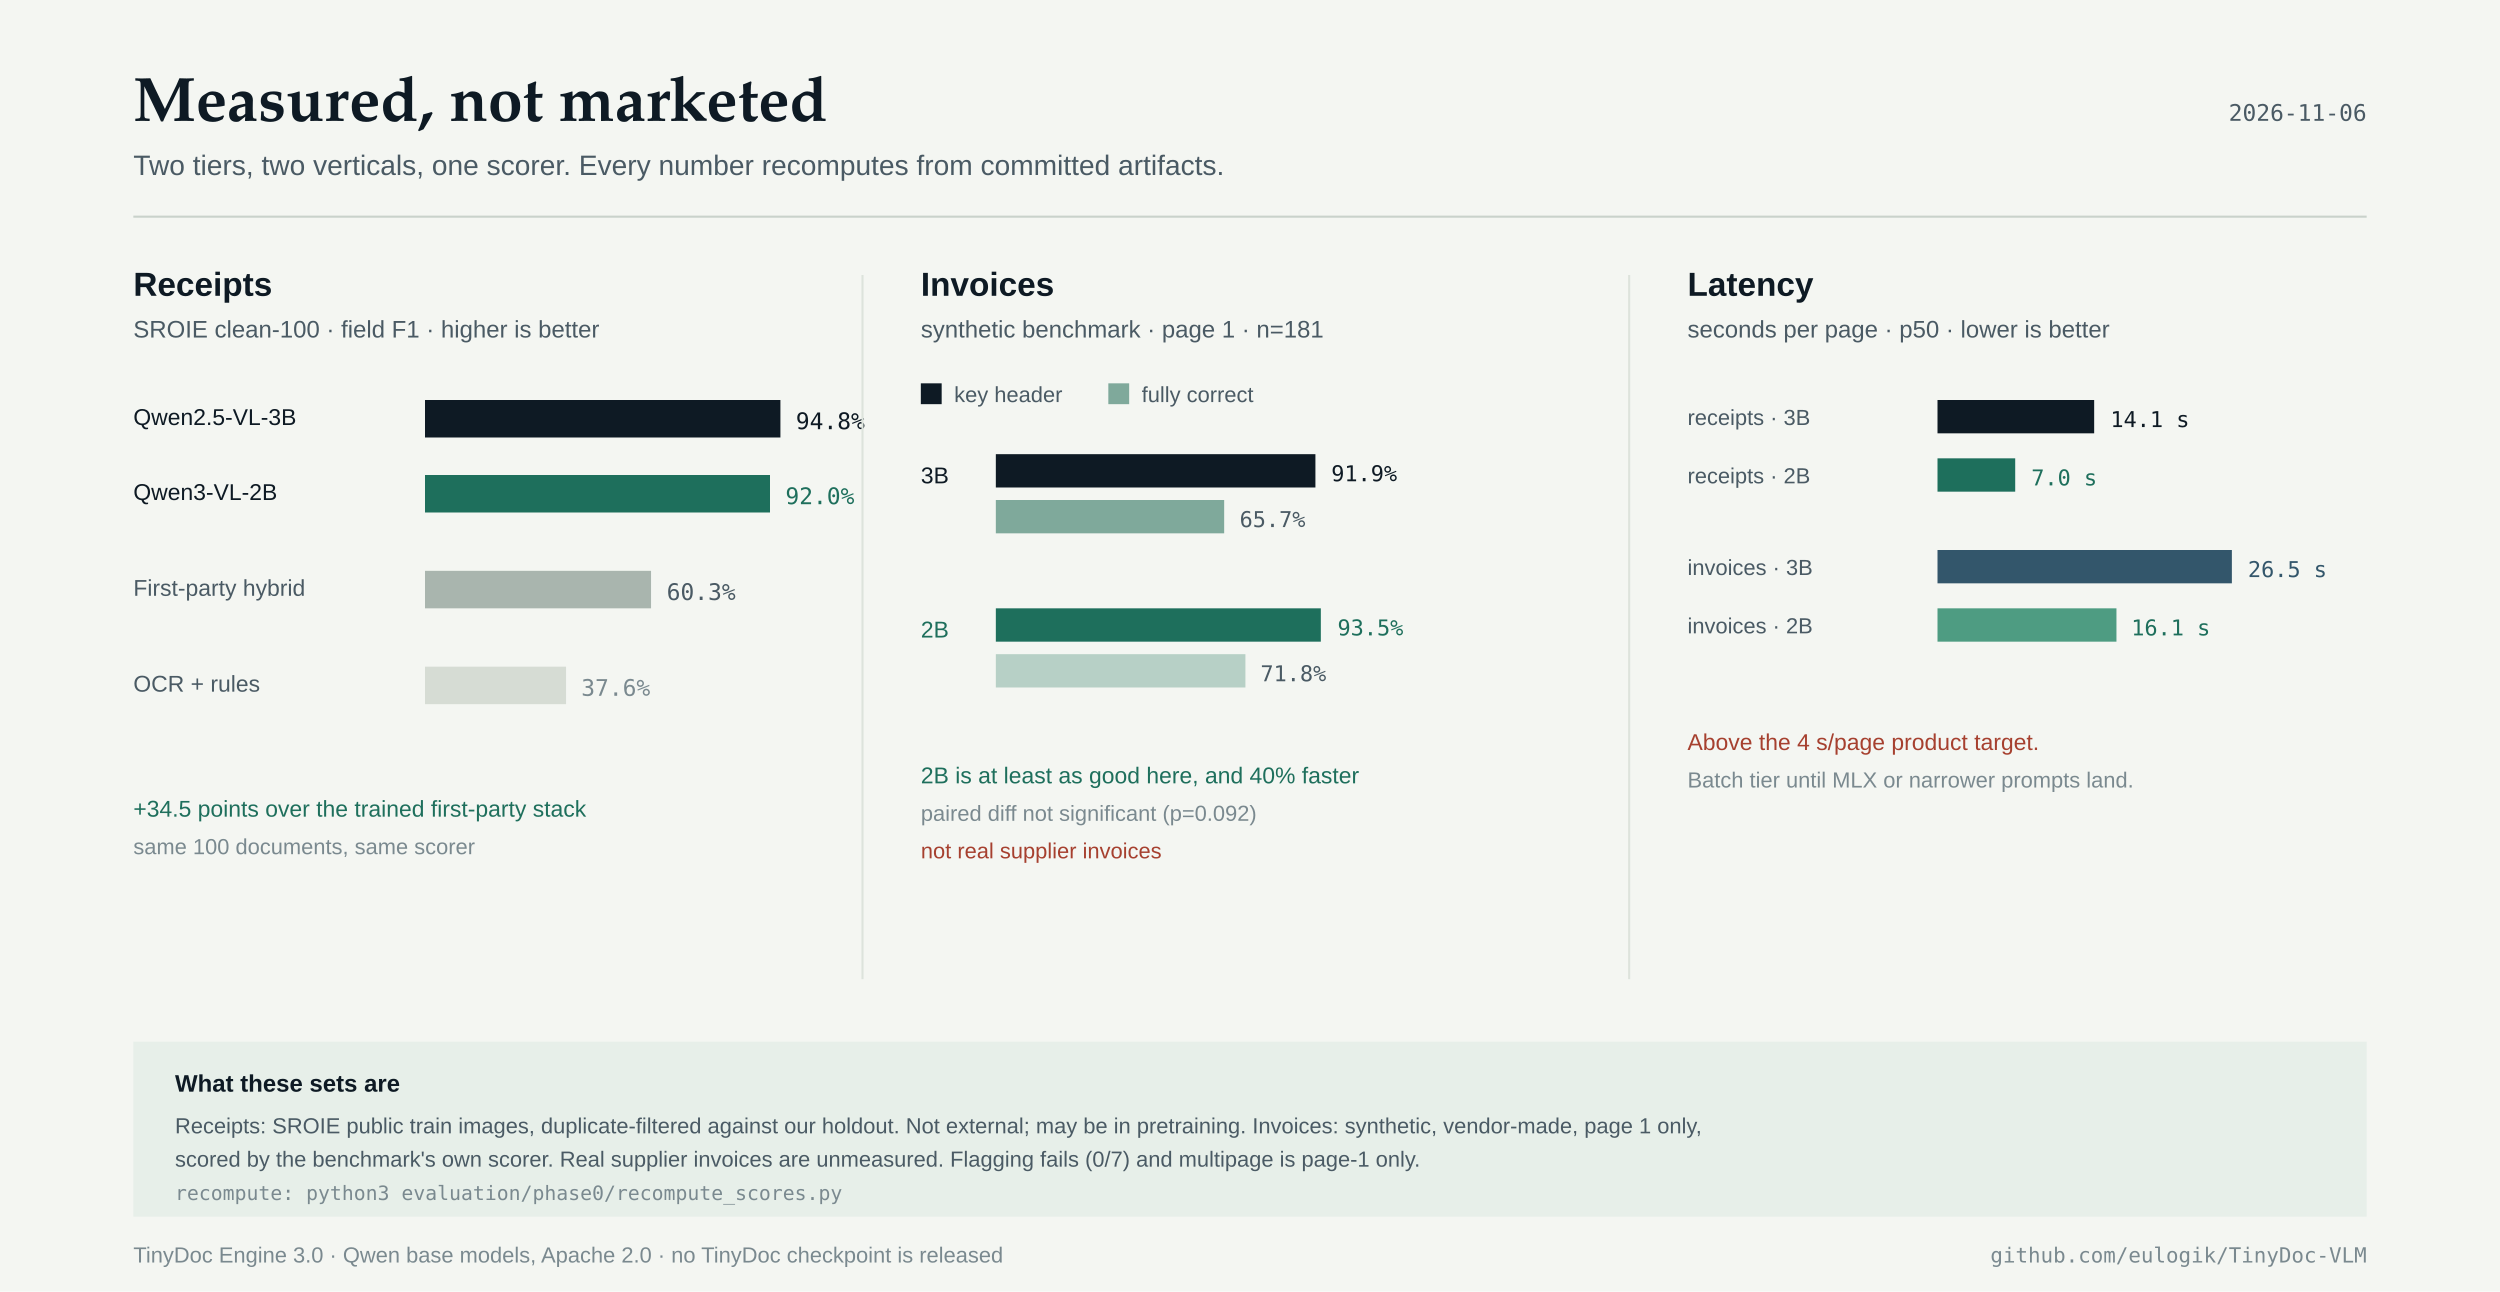
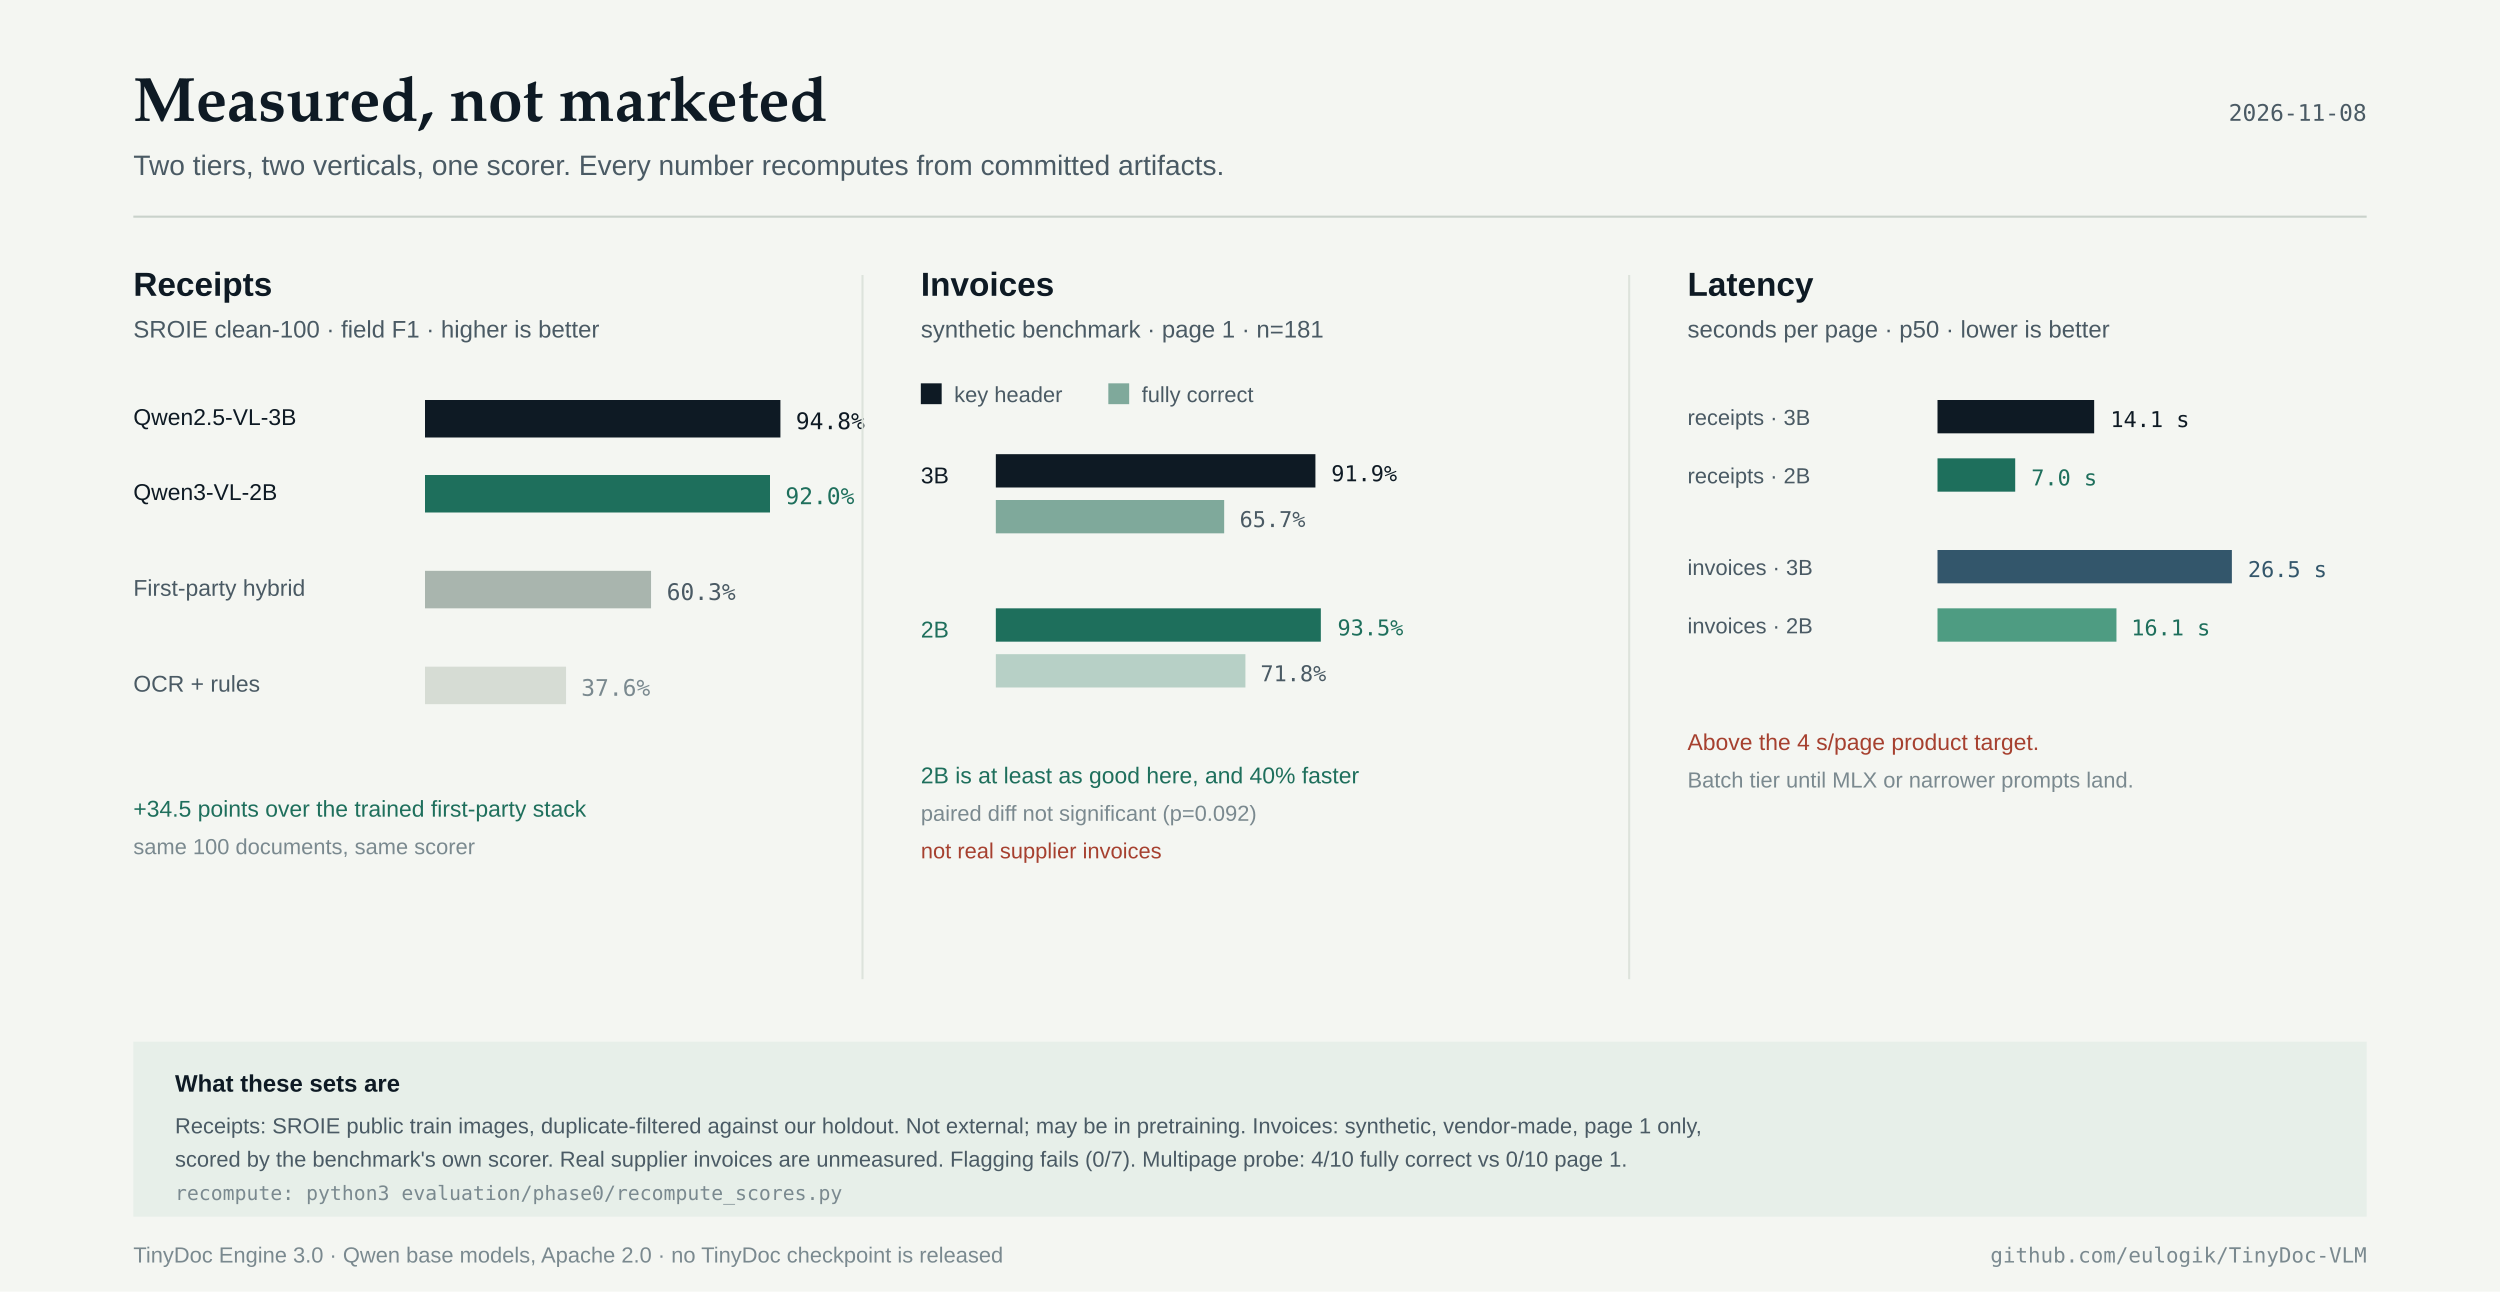
<svg xmlns="http://www.w3.org/2000/svg" width="1200" height="620" viewBox="0 0 1200 620" role="img" aria-labelledby="title desc">
  <rect width="1200" height="620" fill="#F4F6F2" />
  <text x="64" y="58" font-family="Iowan Old Style, Palatino, Georgia, serif" font-size="30" font-weight="600" fill="#0E1A24">Measured, not marketed</text>
  <text x="64" y="84" font-family="Avenir Next, Helvetica Neue, Arial, sans-serif" font-size="13.5" fill="#4A5A64">Two tiers, two verticals, one scorer. Every number recomputes from committed artifacts.</text>
-   <text x="1136" y="58" text-anchor="end" font-family="SF Mono, Menlo, Consolas, monospace" font-size="11" fill="#4A5A64">2026-11-06</text>
+   <text x="1136" y="58" text-anchor="end" font-family="SF Mono, Menlo, Consolas, monospace" font-size="11" fill="#4A5A64">2026-11-08</text>
  <line x1="64" y1="104" x2="1136" y2="104" stroke="#C9D2CB" />
  <text x="64" y="142" font-family="Avenir Next, Helvetica Neue, Arial, sans-serif" font-size="16" font-weight="600" fill="#0E1A24">Receipts</text>
  <text x="64" y="162" font-family="Avenir Next, Helvetica Neue, Arial, sans-serif" font-size="11.5" fill="#4A5A64">SROIE clean-100 · field F1 · higher is better</text>
  <text x="64" y="204" font-family="Avenir Next, Helvetica Neue, Arial, sans-serif" font-size="11" fill="#0E1A24">Qwen2.5-VL-3B</text>
  <rect x="204" y="192" width="170.6" height="18" fill="#0E1A24" />
  <text x="382" y="206" font-family="SF Mono, Menlo, Consolas, monospace" font-size="11" fill="#0E1A24">94.8%</text>
  <text x="64" y="240" font-family="Avenir Next, Helvetica Neue, Arial, sans-serif" font-size="11" fill="#0E1A24">Qwen3-VL-2B</text>
  <rect x="204" y="228" width="165.6" height="18" fill="#1E6F5C" />
  <text x="377" y="242" font-family="SF Mono, Menlo, Consolas, monospace" font-size="11" fill="#1E6F5C">92.0%</text>
  <text x="64" y="286" font-family="Avenir Next, Helvetica Neue, Arial, sans-serif" font-size="11" fill="#4A5A64">First-party hybrid</text>
  <rect x="204" y="274" width="108.5" height="18" fill="#A9B5AE" />
  <text x="320" y="288" font-family="SF Mono, Menlo, Consolas, monospace" font-size="11" fill="#4A5A64">60.3%</text>
  <text x="64" y="332" font-family="Avenir Next, Helvetica Neue, Arial, sans-serif" font-size="11" fill="#4A5A64">OCR + rules</text>
  <rect x="204" y="320" width="67.7" height="18" fill="#D6DCD4" />
  <text x="279" y="334" font-family="SF Mono, Menlo, Consolas, monospace" font-size="11" fill="#7A898F">37.6%</text>
  <text x="64" y="392" font-family="Avenir Next, Helvetica Neue, Arial, sans-serif" font-size="11" fill="#1E6F5C">+34.5 points over the trained first-party stack</text>
  <text x="64" y="410" font-family="Avenir Next, Helvetica Neue, Arial, sans-serif" font-size="10.5" fill="#7A898F">same 100 documents, same scorer</text>
  <line x1="414" y1="132" x2="414" y2="470" stroke="#DDE3DC" />
  <text x="442" y="142" font-family="Avenir Next, Helvetica Neue, Arial, sans-serif" font-size="16" font-weight="600" fill="#0E1A24">Invoices</text>
  <text x="442" y="162" font-family="Avenir Next, Helvetica Neue, Arial, sans-serif" font-size="11.5" fill="#4A5A64">synthetic benchmark · page 1 · n=181</text>
  <rect x="442" y="184" width="10" height="10" fill="#0E1A24" />
  <text x="458" y="193" font-family="Avenir Next, Helvetica Neue, Arial, sans-serif" font-size="10.5" fill="#4A5A64">key header</text>
  <rect x="532" y="184" width="10" height="10" fill="#7FA99B" />
  <text x="548" y="193" font-family="Avenir Next, Helvetica Neue, Arial, sans-serif" font-size="10.5" fill="#4A5A64">fully correct</text>
  <text x="442" y="232" font-family="Avenir Next, Helvetica Neue, Arial, sans-serif" font-size="11" fill="#0E1A24">3B</text>
  <rect x="478" y="218" width="153.4" height="16" fill="#0E1A24" />
  <text x="639" y="231" font-family="SF Mono, Menlo, Consolas, monospace" font-size="10.5" fill="#0E1A24">91.9%</text>
  <rect x="478" y="240" width="109.6" height="16" fill="#7FA99B" />
  <text x="595" y="253" font-family="SF Mono, Menlo, Consolas, monospace" font-size="10.5" fill="#4A5A64">65.7%</text>
  <text x="442" y="306" font-family="Avenir Next, Helvetica Neue, Arial, sans-serif" font-size="11" fill="#1E6F5C">2B</text>
  <rect x="478" y="292" width="156.0" height="16" fill="#1E6F5C" />
  <text x="642" y="305" font-family="SF Mono, Menlo, Consolas, monospace" font-size="10.5" fill="#1E6F5C">93.5%</text>
  <rect x="478" y="314" width="119.8" height="16" fill="#B7D0C6" />
  <text x="605" y="327" font-family="SF Mono, Menlo, Consolas, monospace" font-size="10.5" fill="#4A5A64">71.8%</text>
  <text x="442" y="376" font-family="Avenir Next, Helvetica Neue, Arial, sans-serif" font-size="11" fill="#1E6F5C">2B is at least as good here, and 40% faster</text>
  <text x="442" y="394" font-family="Avenir Next, Helvetica Neue, Arial, sans-serif" font-size="10.5" fill="#7A898F">paired diff not significant (p=0.092)</text>
  <text x="442" y="412" font-family="Avenir Next, Helvetica Neue, Arial, sans-serif" font-size="10.5" fill="#A6402F">not real supplier invoices</text>
  <line x1="782" y1="132" x2="782" y2="470" stroke="#DDE3DC" />
  <text x="810" y="142" font-family="Avenir Next, Helvetica Neue, Arial, sans-serif" font-size="16" font-weight="600" fill="#0E1A24">Latency</text>
  <text x="810" y="162" font-family="Avenir Next, Helvetica Neue, Arial, sans-serif" font-size="11.5" fill="#4A5A64">seconds per page · p50 · lower is better</text>
  <text x="810" y="204" font-family="Avenir Next, Helvetica Neue, Arial, sans-serif" font-size="10.5" fill="#4A5A64">receipts · 3B</text>
  <rect x="930" y="192" width="75.2" height="16" fill="#0E1A24" />
  <text x="1013" y="205" font-family="SF Mono, Menlo, Consolas, monospace" font-size="10.5" fill="#0E1A24">14.1 s</text>
  <text x="810" y="232" font-family="Avenir Next, Helvetica Neue, Arial, sans-serif" font-size="10.5" fill="#4A5A64">receipts · 2B</text>
  <rect x="930" y="220" width="37.3" height="16" fill="#1E6F5C" />
  <text x="975" y="233" font-family="SF Mono, Menlo, Consolas, monospace" font-size="10.5" fill="#1E6F5C">7.0 s</text>
  <text x="810" y="276" font-family="Avenir Next, Helvetica Neue, Arial, sans-serif" font-size="10.5" fill="#4A5A64">invoices · 3B</text>
  <rect x="930" y="264" width="141.3" height="16" fill="#33566B" />
  <text x="1079" y="277" font-family="SF Mono, Menlo, Consolas, monospace" font-size="10.5" fill="#33566B">26.5 s</text>
  <text x="810" y="304" font-family="Avenir Next, Helvetica Neue, Arial, sans-serif" font-size="10.5" fill="#4A5A64">invoices · 2B</text>
  <rect x="930" y="292" width="85.9" height="16" fill="#4E9C82" />
  <text x="1023" y="305" font-family="SF Mono, Menlo, Consolas, monospace" font-size="10.5" fill="#1E6F5C">16.1 s</text>
  <text x="810" y="360" font-family="Avenir Next, Helvetica Neue, Arial, sans-serif" font-size="11" fill="#A6402F">Above the 4 s/page product target.</text>
  <text x="810" y="378" font-family="Avenir Next, Helvetica Neue, Arial, sans-serif" font-size="10.5" fill="#7A898F">Batch tier until MLX or narrower prompts land.</text>
  <rect x="64" y="500" width="1072" height="84" fill="#E7EFE9" />
  <text x="84" y="524" font-family="Avenir Next, Helvetica Neue, Arial, sans-serif" font-size="11.5" font-weight="600" fill="#0E1A24">What these sets are</text>
  <text x="84" y="544" font-family="Avenir Next, Helvetica Neue, Arial, sans-serif" font-size="10.5" fill="#4A5A64">Receipts: SROIE public train images, duplicate-filtered against our holdout. Not external; may be in pretraining. Invoices: synthetic, vendor-made, page 1 only,</text>
-   <text x="84" y="560" font-family="Avenir Next, Helvetica Neue, Arial, sans-serif" font-size="10.5" fill="#4A5A64">scored by the benchmark's own scorer. Real supplier invoices are unmeasured. Flagging fails (0/7) and multipage is page-1 only.</text>
+   <text x="84" y="560" font-family="Avenir Next, Helvetica Neue, Arial, sans-serif" font-size="10.5" fill="#4A5A64">scored by the benchmark's own scorer. Real supplier invoices are unmeasured. Flagging fails (0/7). Multipage probe: 4/10 fully correct vs 0/10 page 1.</text>
  <text x="84" y="576" font-family="SF Mono, Menlo, Consolas, monospace" font-size="9.5" fill="#7A898F">recompute: python3 evaluation/phase0/recompute_scores.py</text>
  <text x="64" y="606" font-family="Avenir Next, Helvetica Neue, Arial, sans-serif" font-size="10.5" fill="#7A898F">TinyDoc Engine 3.0 · Qwen base models, Apache 2.0 · no TinyDoc checkpoint is released</text>
  <text x="1136" y="606" text-anchor="end" font-family="SF Mono, Menlo, Consolas, monospace" font-size="10" fill="#7A898F">github.com/eulogik/TinyDoc-VLM</text>
</svg>
